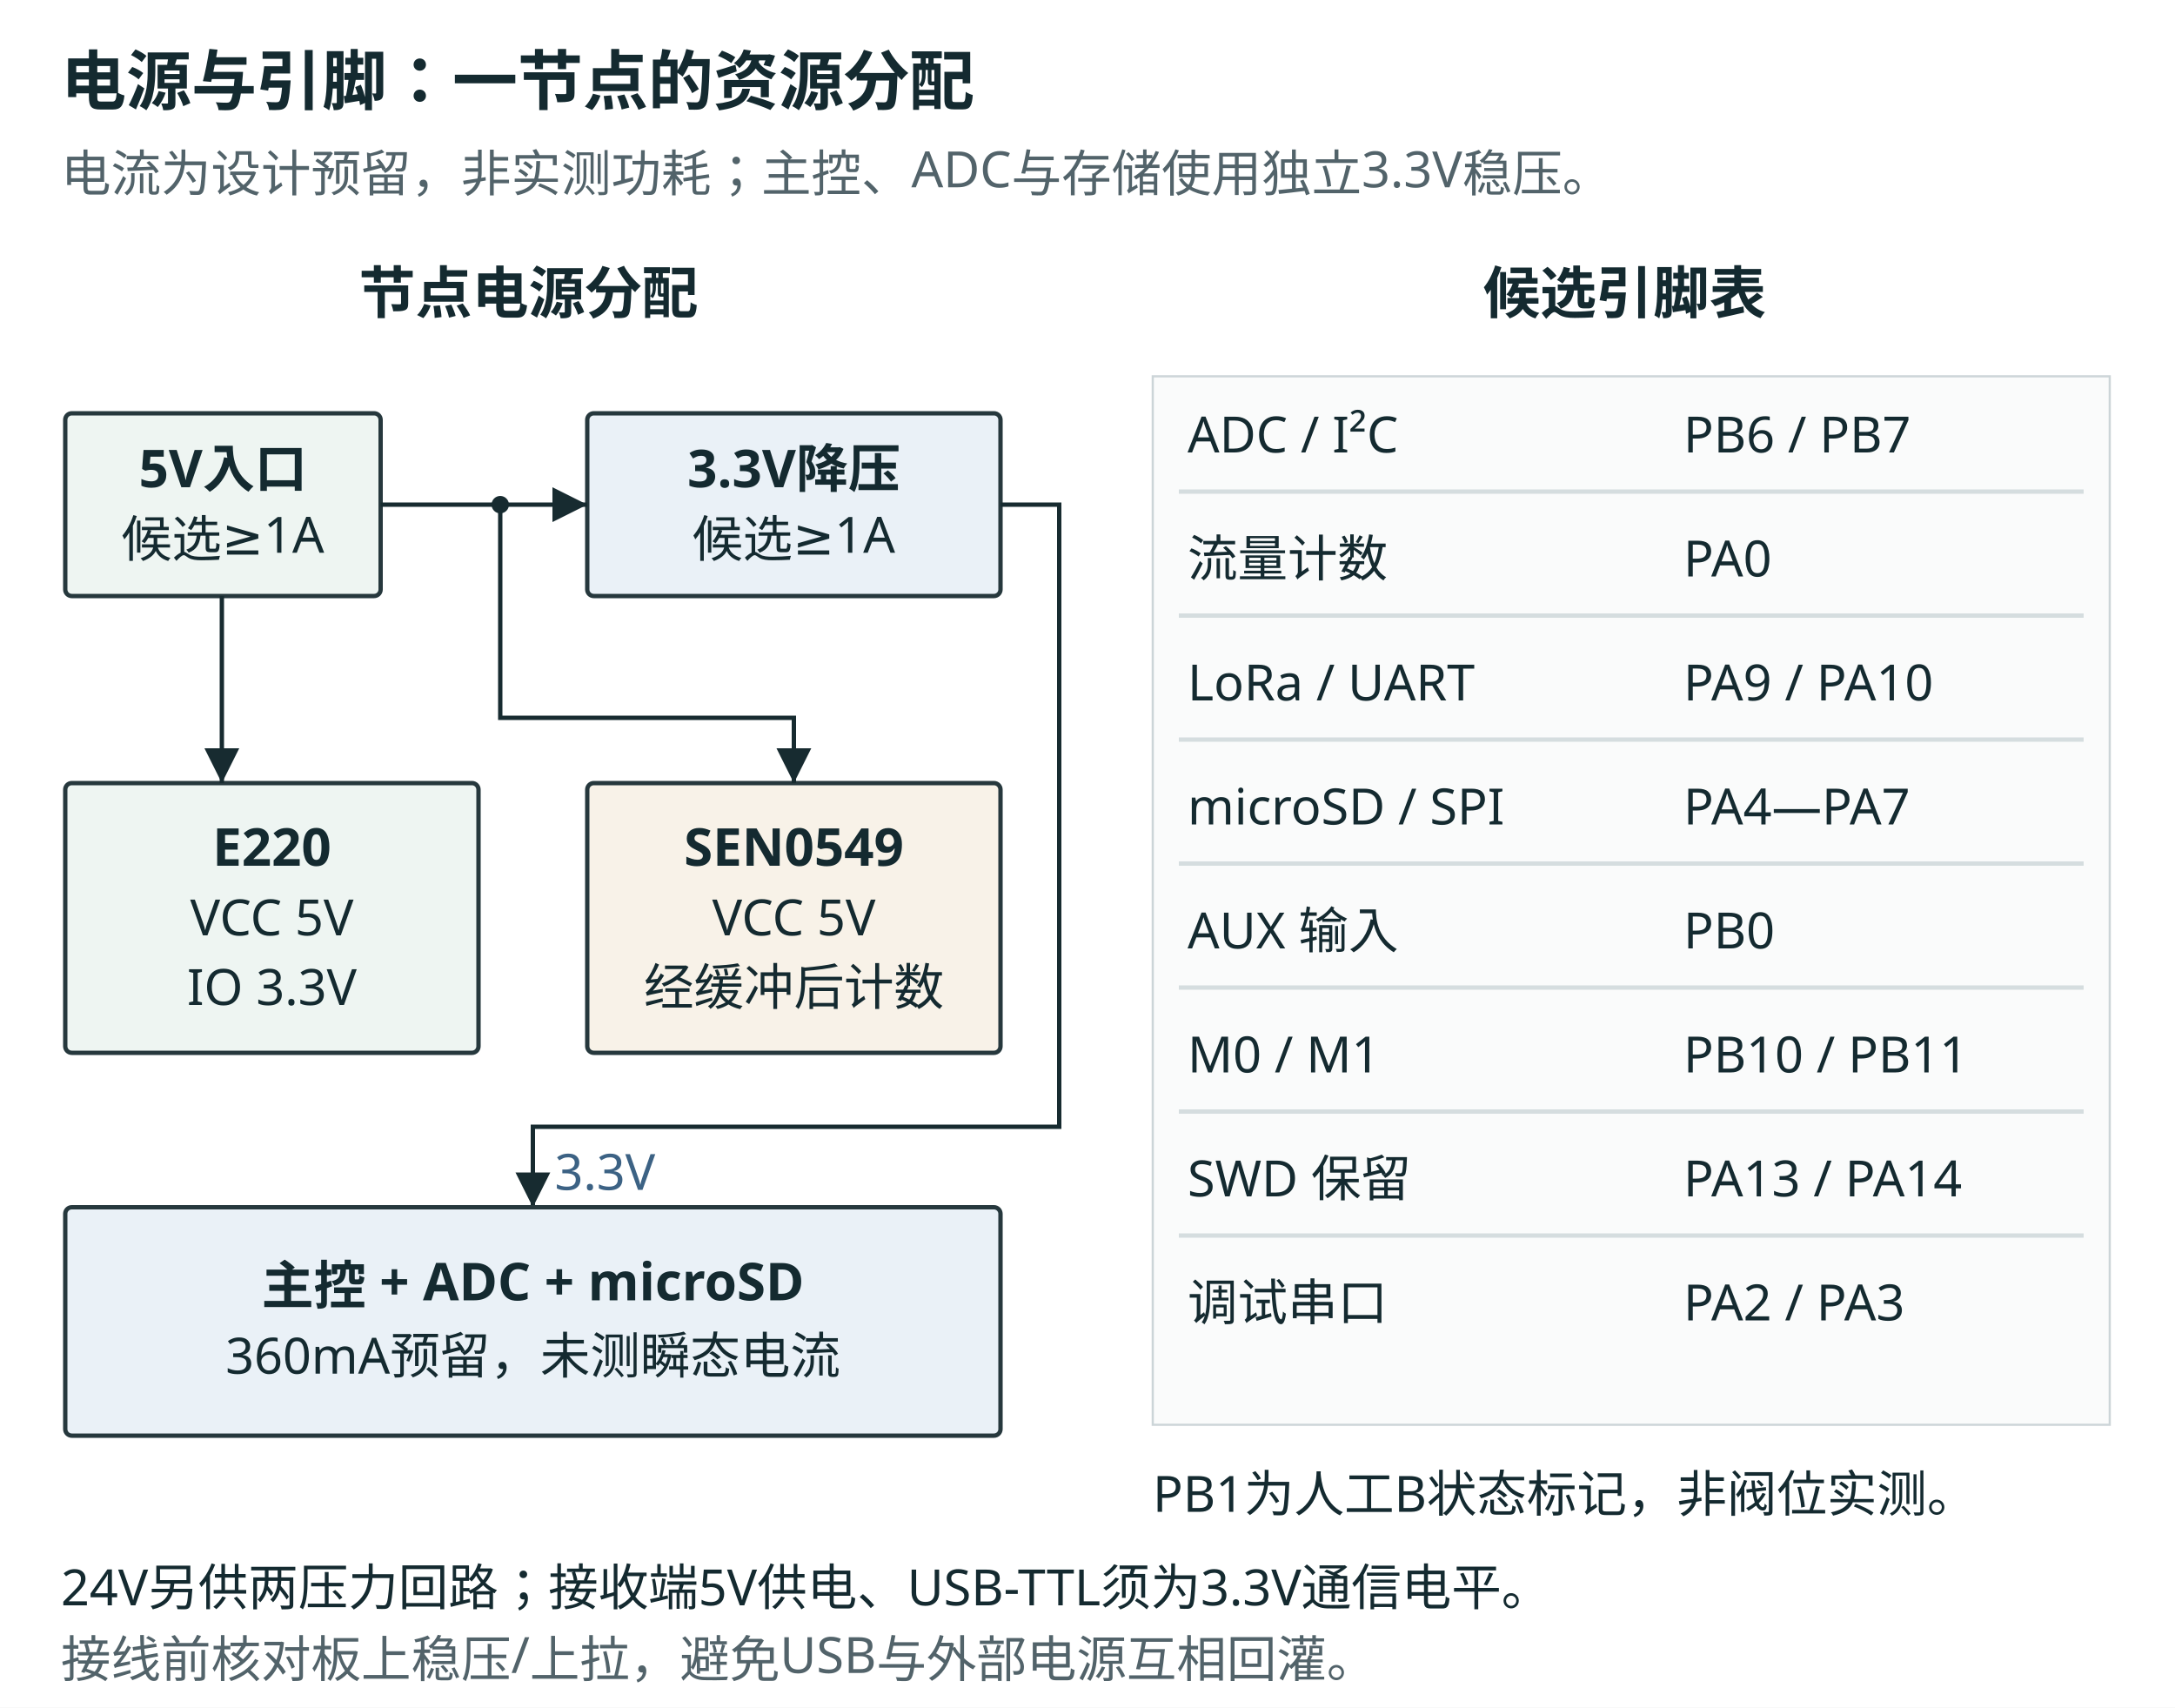
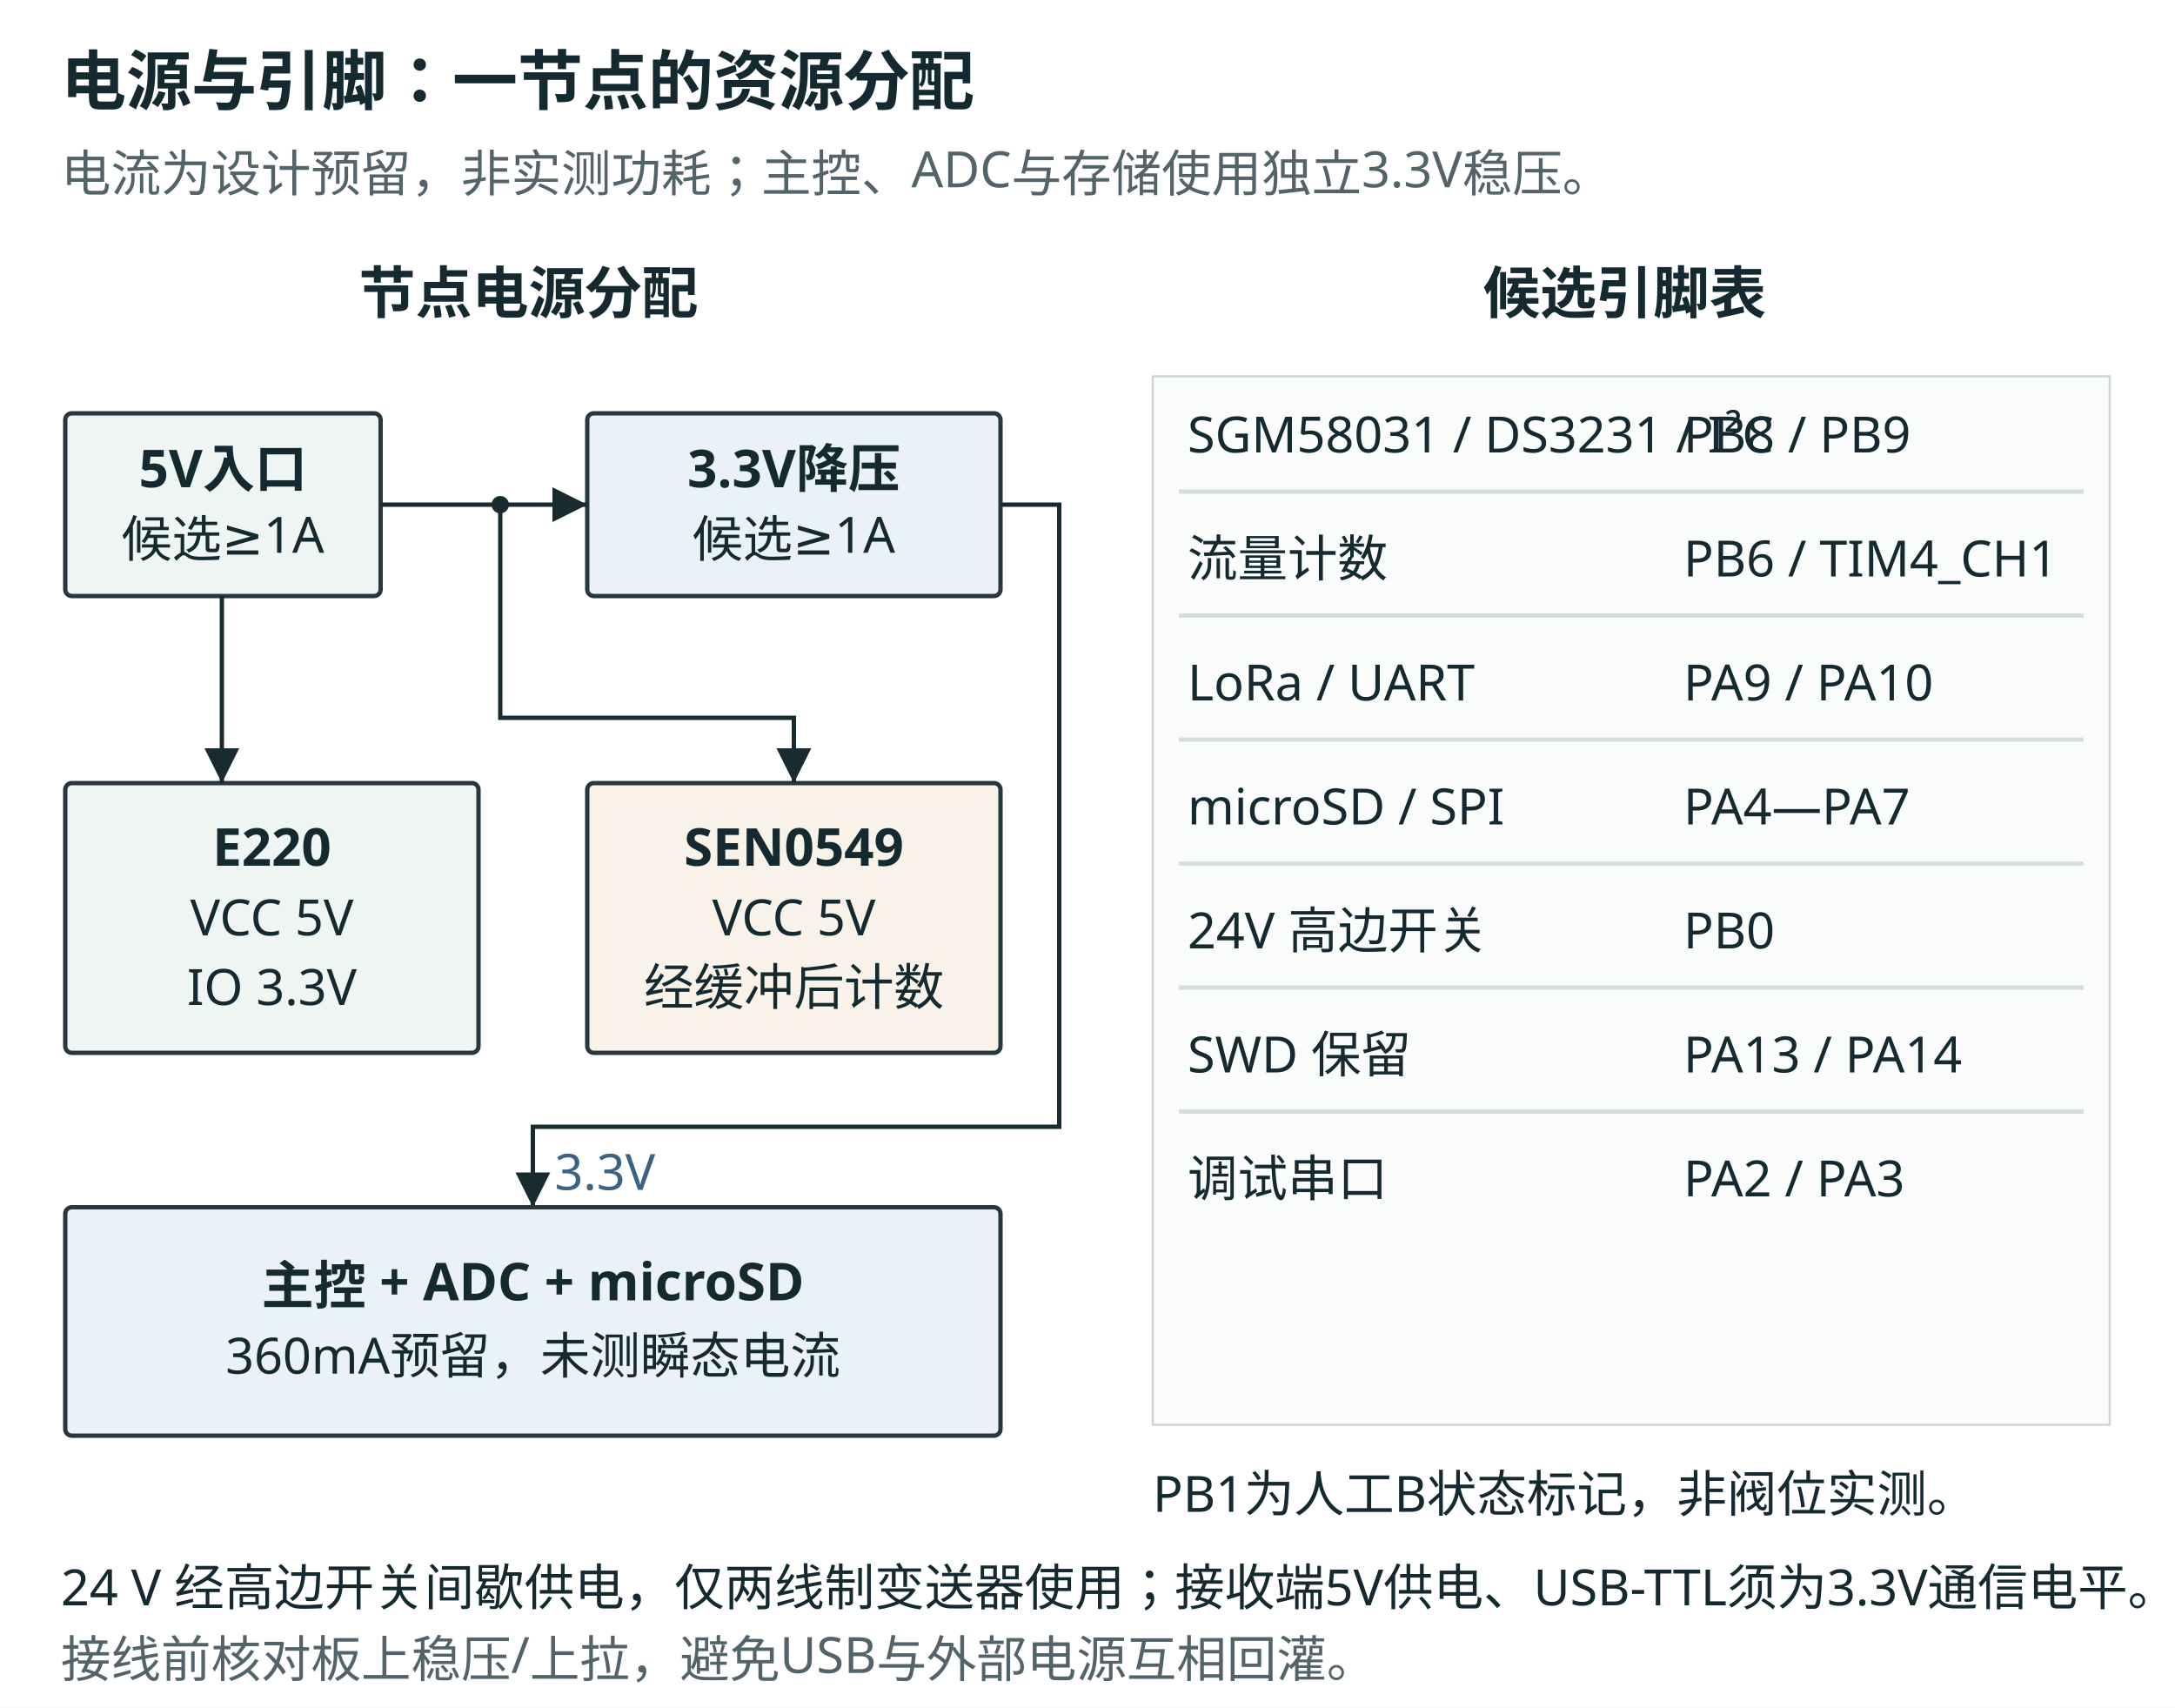
<svg xmlns="http://www.w3.org/2000/svg" width="1000" height="785" viewBox="0 0 1000 785" data-classification="candidate_functional_design_not_physical_test">
  <defs>
    <marker id="arrow" markerWidth="9" markerHeight="9" refX="8" refY="4" orient="auto">
      <path d="M0 0 L8 4 L0 8 Z" fill="#172b30" />
    </marker>
  </defs>
  <rect width="1000" height="785" fill="white" />
  <g font-family="Microsoft YaHei, SimSun, sans-serif">
    <text x="28" y="48" font-size="30" font-weight="700" text-anchor="start" fill="#142a30">电源与引脚：一节点的资源分配</text>
    <text x="28" y="88" font-size="23" font-weight="400" text-anchor="start" fill="#52636a">电流为设计预留，非实测功耗；主控、ADC与存储使用独立3.3V稳压。</text>
    <text x="243" y="144" font-size="26" font-weight="700" text-anchor="middle" fill="#142a30">节点电源分配</text>
    <g data-box="true" data-x="30" data-y="190" data-w="145" data-h="84">
      <rect x="30" y="190" width="145" height="84" rx="3" fill="#eef5f2" stroke="#26383d" stroke-width="2" />
      <text x="102.5" y="224.0" font-size="24" font-weight="700" text-anchor="middle" fill="#142a30">5V入口</text>
      <text x="102.5" y="256.0" font-size="23" font-weight="400" text-anchor="middle" fill="#142a30">候选≥1A</text>
    </g>
    <g data-box="true" data-x="270" data-y="190" data-w="190" data-h="84">
      <rect x="270" y="190" width="190" height="84" rx="3" fill="#eaf1f7" stroke="#26383d" stroke-width="2" />
      <text x="365.0" y="224.0" font-size="24" font-weight="700" text-anchor="middle" fill="#142a30">3.3V降压</text>
      <text x="365.0" y="256.0" font-size="23" font-weight="400" text-anchor="middle" fill="#142a30">候选≥1A</text>
    </g>
    <path d="M 175 232 L 270 232" fill="none" stroke="#172b30" stroke-width="2" marker-end="url(#arrow)" />
    <circle cx="230" cy="232" r="4" fill="#172b30" />
    <g data-box="true" data-x="30" data-y="360" data-w="190" data-h="124">
      <rect x="30" y="360" width="190" height="124" rx="3" fill="#eef5f2" stroke="#26383d" stroke-width="2" />
      <text x="125.0" y="398.0" font-size="24" font-weight="700" text-anchor="middle" fill="#142a30">E220</text>
      <text x="125.0" y="430.0" font-size="23" font-weight="400" text-anchor="middle" fill="#142a30">VCC 5V</text>
      <text x="125.0" y="462.0" font-size="23" font-weight="400" text-anchor="middle" fill="#142a30">IO 3.3V</text>
    </g>
    <g data-box="true" data-x="270" data-y="360" data-w="190" data-h="124">
      <rect x="270" y="360" width="190" height="124" rx="3" fill="#f8f2e8" stroke="#26383d" stroke-width="2" />
      <text x="365.0" y="398.0" font-size="24" font-weight="700" text-anchor="middle" fill="#142a30">SEN0549</text>
      <text x="365.0" y="430.0" font-size="23" font-weight="400" text-anchor="middle" fill="#142a30">VCC 5V</text>
      <text x="365.0" y="462.0" font-size="23" font-weight="400" text-anchor="middle" fill="#142a30">经缓冲后计数</text>
    </g>
    <path d="M 102 274 L 102 360" fill="none" stroke="#172b30" stroke-width="2" marker-end="url(#arrow)" />
    <path d="M 230 232 L 230 330 L 365 330 L 365 360" fill="none" stroke="#172b30" stroke-width="2" marker-end="url(#arrow)" />
    <path d="M 460 232 L 487 232 L 487 518 L 245 518 L 245 555" fill="none" stroke="#172b30" stroke-width="2" marker-end="url(#arrow)" />
    <text x="255" y="547" font-size="23" font-weight="400" text-anchor="start" fill="#3c6284">3.3V</text>
    <g data-box="true" data-x="30" data-y="555" data-w="430" data-h="105">
      <rect x="30" y="555" width="430" height="105" rx="3" fill="#eaf1f7" stroke="#26383d" stroke-width="2" />
      <text x="245.0" y="599.5" font-size="24" font-weight="700" text-anchor="middle" fill="#142a30">主控 + ADC + microSD</text>
      <text x="245.0" y="631.5" font-size="23" font-weight="400" text-anchor="middle" fill="#142a30">360mA预留，未测瞬态电流</text>
    </g>
    <text x="747" y="144" font-size="26" font-weight="700" text-anchor="middle" fill="#142a30">候选引脚表</text>
    <rect x="530" y="173" width="440" height="482" fill="#fafbfb" stroke="#ccd5d8" />
-     <text x="546" y="208" font-size="23" font-weight="400" text-anchor="start" fill="#142a30">ADC / I²C</text>
-     <text x="774" y="208" font-size="23" font-weight="400" text-anchor="start" fill="#142a30">PB6 / PB7</text>
+     <text x="546" y="208" font-size="23" font-weight="400" text-anchor="start" fill="#142a30">SGM58031 / DS3231 / I²C</text>
+     <text x="774" y="208" font-size="23" font-weight="400" text-anchor="start" fill="#142a30">PB8 / PB9</text>
    <path d="M 542 226 L 958 226" fill="none" stroke="#d5dddf" stroke-width="2" />
    <text x="546" y="265" font-size="23" font-weight="400" text-anchor="start" fill="#142a30">流量计数</text>
-     <text x="774" y="265" font-size="23" font-weight="400" text-anchor="start" fill="#142a30">PA0</text>
+     <text x="774" y="265" font-size="23" font-weight="400" text-anchor="start" fill="#142a30">PB6 / TIM4_CH1</text>
    <path d="M 542 283 L 958 283" fill="none" stroke="#d5dddf" stroke-width="2" />
    <text x="546" y="322" font-size="23" font-weight="400" text-anchor="start" fill="#142a30">LoRa / UART</text>
    <text x="774" y="322" font-size="23" font-weight="400" text-anchor="start" fill="#142a30">PA9 / PA10</text>
    <path d="M 542 340 L 958 340" fill="none" stroke="#d5dddf" stroke-width="2" />
    <text x="546" y="379" font-size="23" font-weight="400" text-anchor="start" fill="#142a30">microSD / SPI</text>
    <text x="774" y="379" font-size="23" font-weight="400" text-anchor="start" fill="#142a30">PA4—PA7</text>
    <path d="M 542 397 L 958 397" fill="none" stroke="#d5dddf" stroke-width="2" />
-     <text x="546" y="436" font-size="23" font-weight="400" text-anchor="start" fill="#142a30">AUX 输入</text>
+     <text x="546" y="436" font-size="23" font-weight="400" text-anchor="start" fill="#142a30">24V 高边开关</text>
    <text x="774" y="436" font-size="23" font-weight="400" text-anchor="start" fill="#142a30">PB0</text>
    <path d="M 542 454 L 958 454" fill="none" stroke="#d5dddf" stroke-width="2" />
-     <text x="546" y="493" font-size="23" font-weight="400" text-anchor="start" fill="#142a30">M0 / M1</text>
-     <text x="774" y="493" font-size="23" font-weight="400" text-anchor="start" fill="#142a30">PB10 / PB11</text>
+     <text x="546" y="493" font-size="23" font-weight="400" text-anchor="start" fill="#142a30">SWD 保留</text>
+     <text x="774" y="493" font-size="23" font-weight="400" text-anchor="start" fill="#142a30">PA13 / PA14</text>
    <path d="M 542 511 L 958 511" fill="none" stroke="#d5dddf" stroke-width="2" />
-     <text x="546" y="550" font-size="23" font-weight="400" text-anchor="start" fill="#142a30">SWD 保留</text>
-     <text x="774" y="550" font-size="23" font-weight="400" text-anchor="start" fill="#142a30">PA13 / PA14</text>
-     <path d="M 542 568 L 958 568" fill="none" stroke="#d5dddf" stroke-width="2" />
-     <text x="546" y="607" font-size="23" font-weight="400" text-anchor="start" fill="#142a30">调试串口</text>
-     <text x="774" y="607" font-size="23" font-weight="400" text-anchor="start" fill="#142a30">PA2 / PA3</text>
+     <text x="546" y="550" font-size="23" font-weight="400" text-anchor="start" fill="#142a30">调试串口</text>
+     <text x="774" y="550" font-size="23" font-weight="400" text-anchor="start" fill="#142a30">PA2 / PA3</text>
    <text x="530" y="695" font-size="23" font-weight="400" text-anchor="start" fill="#142a30">PB1为人工B状态标记，非阀位实测。</text>
-     <text x="28" y="738" font-size="23" font-weight="400" text-anchor="start" fill="#142a30">24V另供两压力回路；接收端5V供电、USB-TTL须为3.3V通信电平。</text>
+     <text x="28" y="738" font-size="23" font-weight="400" text-anchor="start" fill="#142a30">24 V 经高边开关间歇供电，仅两线制变送器使用；接收端5V供电、USB-TTL须为3.3V通信电平。</text>
    <text x="28" y="771" font-size="23" font-weight="400" text-anchor="start" fill="#52636a">接线前核对板上稳压/上拉，避免USB与外部电源互相回灌。</text>
  </g>
</svg>
